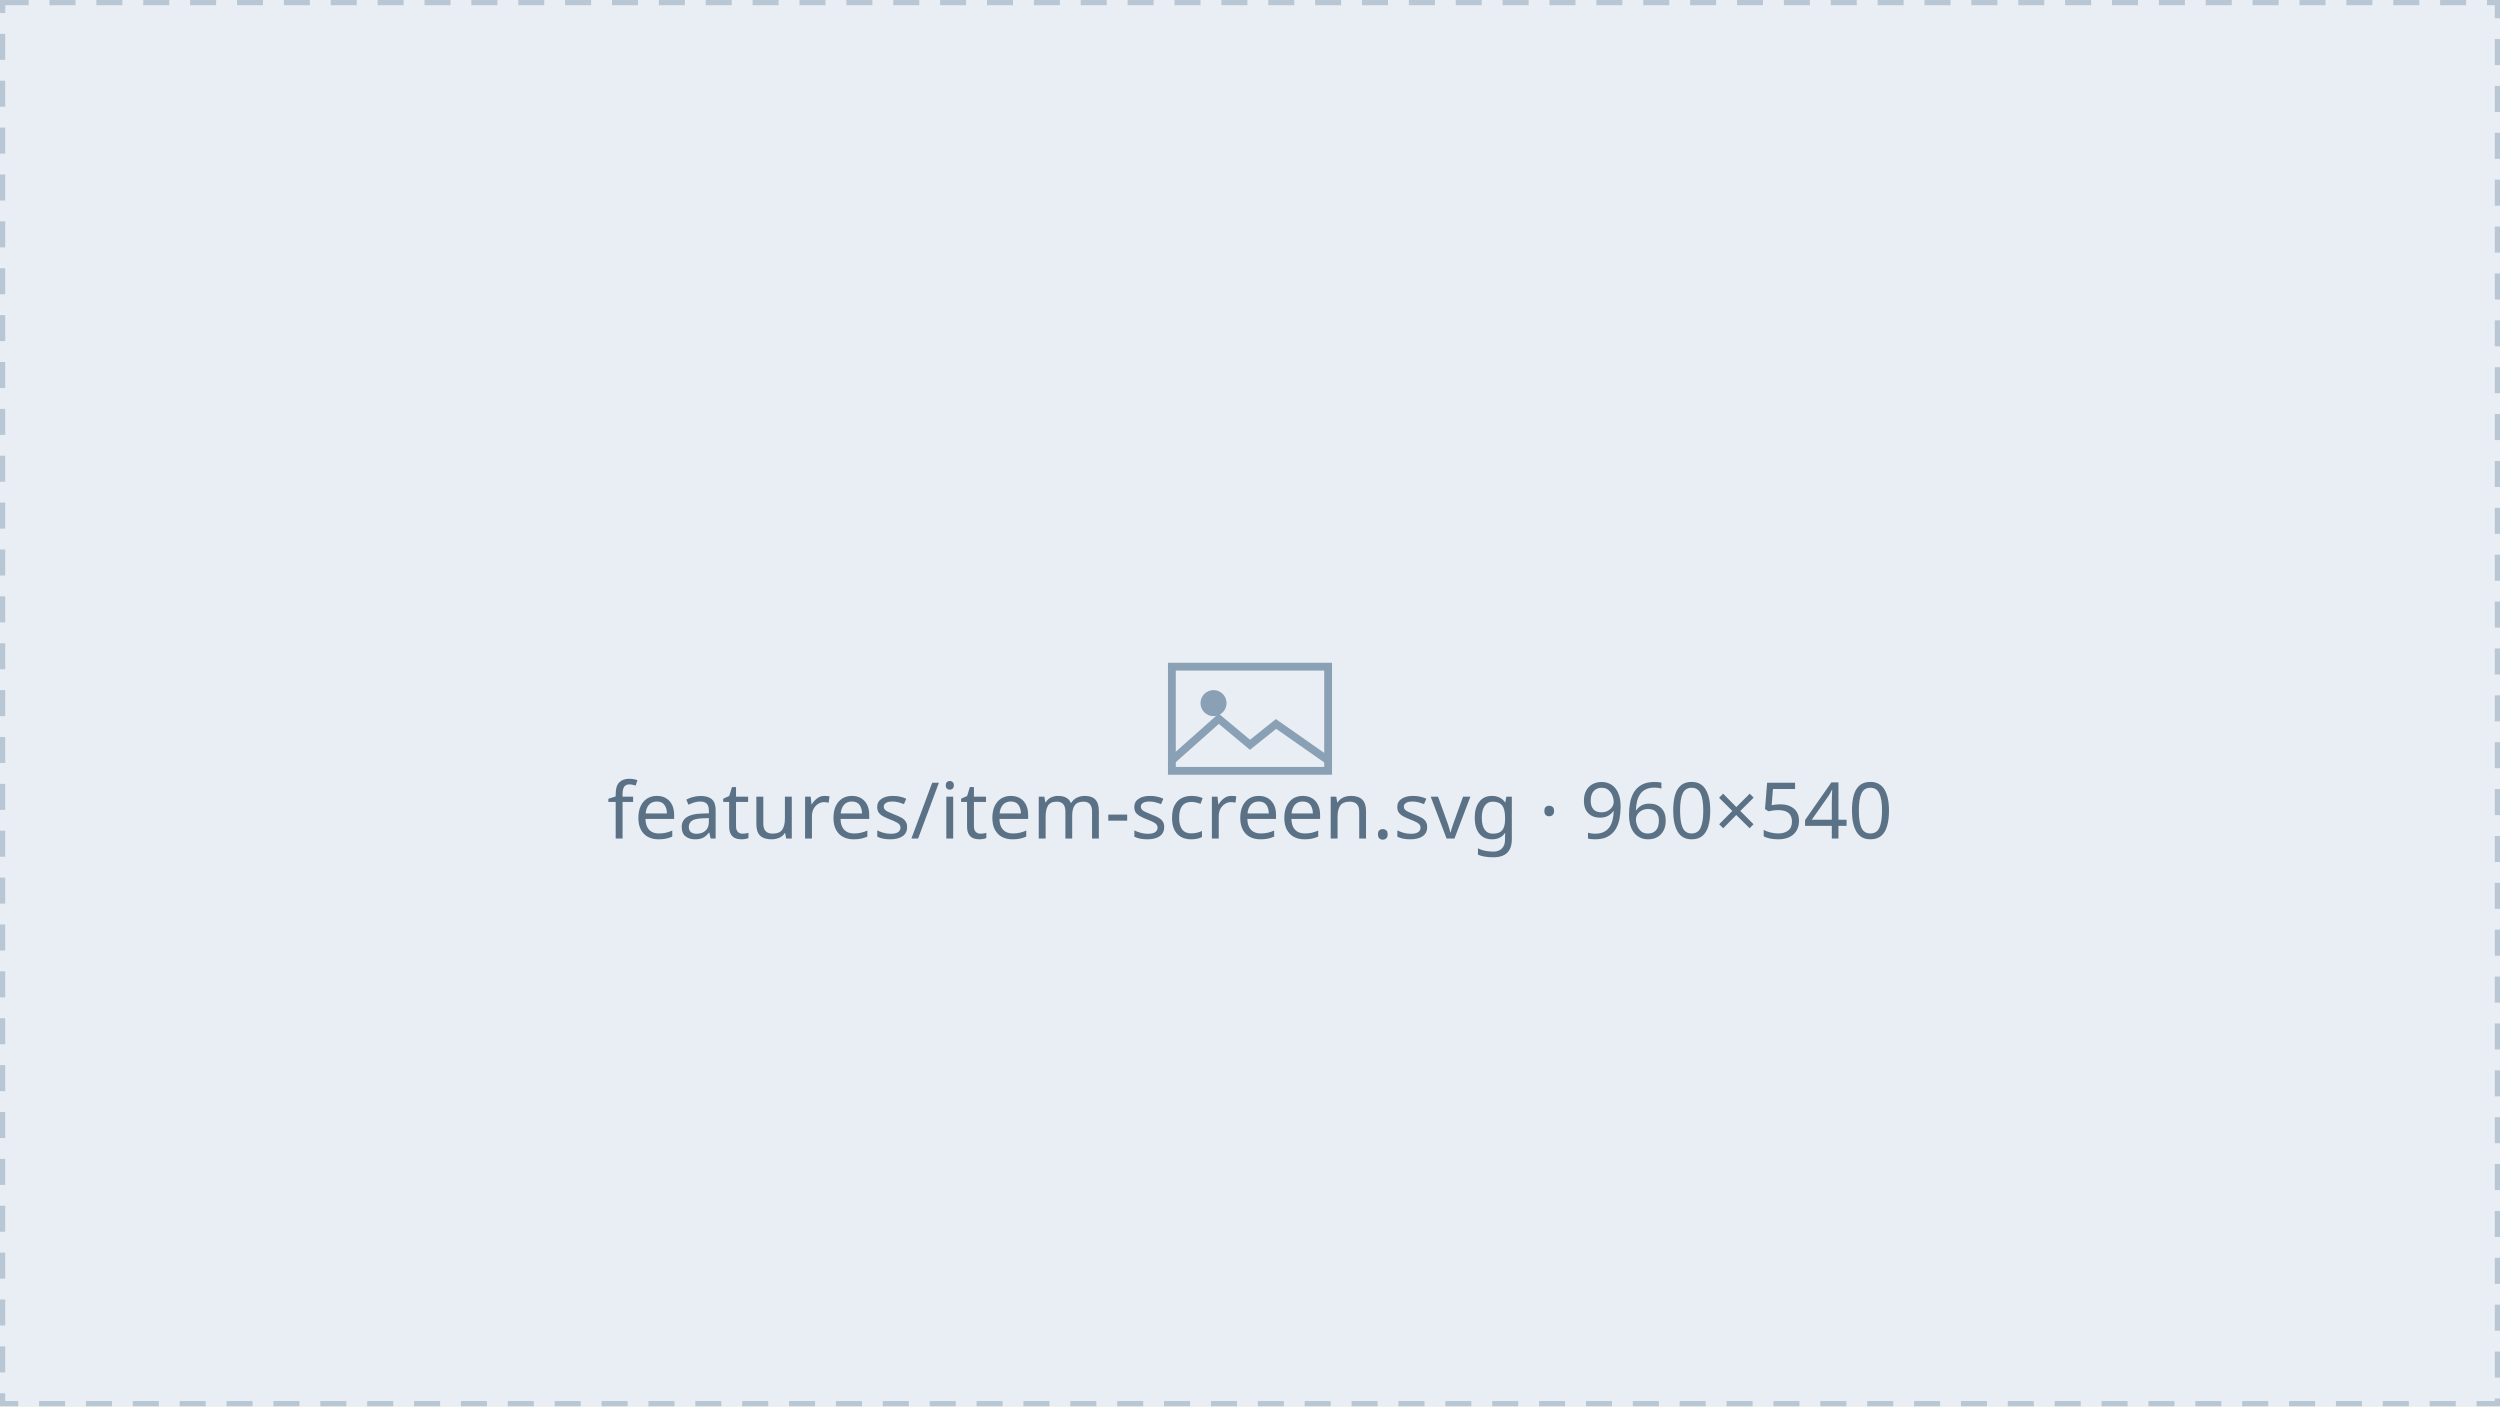
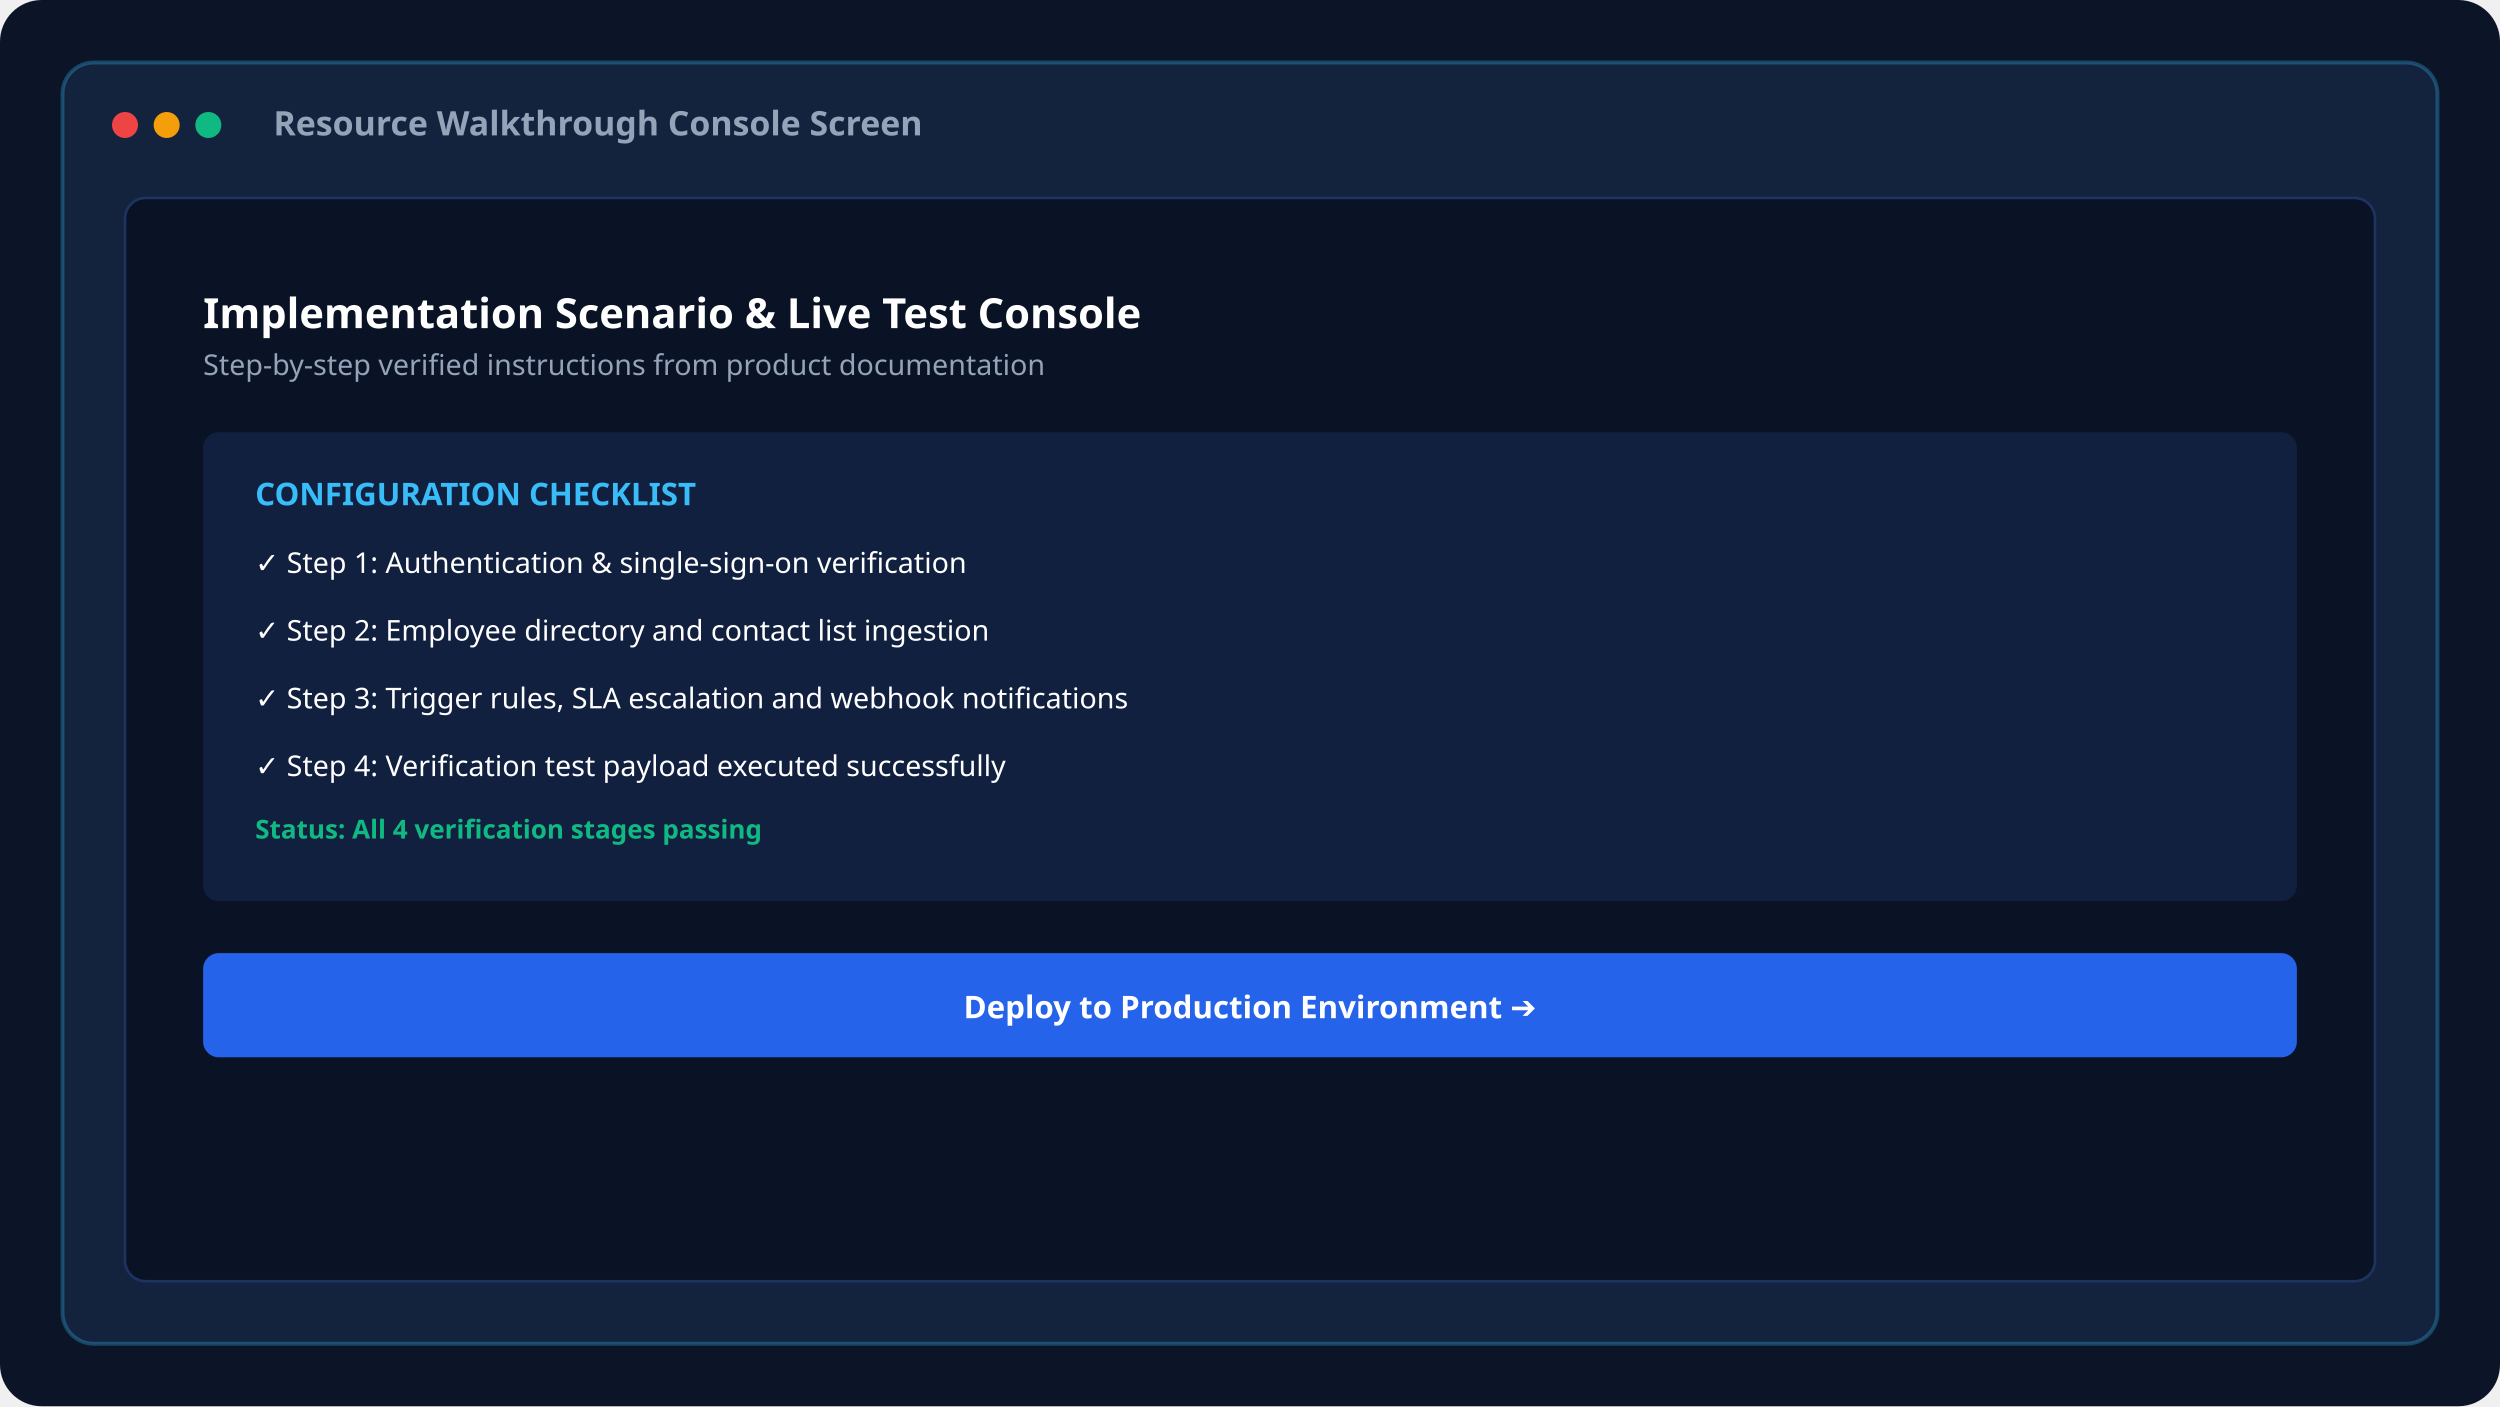
- <svg xmlns="http://www.w3.org/2000/svg" width="960" height="540" viewBox="0 0 960 540">
-   <rect width="100%" height="100%" fill="#e8eef4" />
-   <rect x="1" y="1" width="958" height="538" fill="none" stroke="#b9c7d4" stroke-width="2" stroke-dasharray="10 8" />
-   <path d="M450 256h60v40h-60z" fill="none" stroke="#8aa0b4" stroke-width="3" />
-   <circle cx="466" cy="270" r="5" fill="#8aa0b4" />
-   <path d="M450 292l18-16 12 10 10-8 20 14" fill="none" stroke="#8aa0b4" stroke-width="3" />
-   <text x="50%" y="322" text-anchor="middle" font-family="system-ui,sans-serif" font-size="30" fill="#5b7186">features/item-screen.svg · 960×540</text>
+ <svg xmlns="http://www.w3.org/2000/svg" width="960" height="540" viewBox="0 0 960 540" fill="none">
+   <rect width="960" height="540" rx="16" fill="#0C1527" />
+   <rect x="24" y="24" width="912" height="492" rx="12" fill="#13233E" stroke="#38BDF8" stroke-width="1.5" stroke-opacity="0.3" />
+   <circle cx="48" cy="48" r="5" fill="#EF4444" />
+   <circle cx="64" cy="48" r="5" fill="#F59E0B" />
+   <circle cx="80" cy="48" r="5" fill="#10B981" />
+   <text x="105" y="52" fill="#94A3B8" font-size="13" font-family="system-ui, sans-serif" font-weight="600">Resource Walkthrough Console Screen</text>
+   <g transform="translate(48, 76)">
+     <rect width="864" height="416" rx="8" fill="#0A1326" stroke="#1D3360" stroke-width="1" />
+     <g transform="translate(30, 30)">
+       <text x="0" y="20" fill="#FFFFFF" font-size="16" font-weight="bold" font-family="system-ui">Implementation Scenario &amp; Live Test Console</text>
+       <text x="0" y="38" fill="#94A3B8" font-size="11" font-family="system-ui">Step-by-step verified instructions from product documentation</text>
+       <g transform="translate(0, 60)">
+         <rect width="804" height="180" rx="6" fill="#122040" />
+         <text x="20" y="28" fill="#38BDF8" font-size="12" font-weight="bold" font-family="system-ui">CONFIGURATION CHECKLIST</text>
+         <text x="20" y="54" fill="#FFFFFF" font-size="11" font-family="system-ui">✓ Step 1: Authentication &amp; single-sign-on verification</text>
+         <text x="20" y="80" fill="#FFFFFF" font-size="11" font-family="system-ui">✓ Step 2: Employee directory and contact list ingestion</text>
+         <text x="20" y="106" fill="#FFFFFF" font-size="11" font-family="system-ui">✓ Step 3: Trigger rules, SLA escalation and webhook notifications</text>
+         <text x="20" y="132" fill="#FFFFFF" font-size="11" font-family="system-ui">✓ Step 4: Verification test payload executed successfully</text>
+         <text x="20" y="156" fill="#10B981" font-size="10" font-weight="bold" font-family="system-ui">Status: All 4 verification stages passing</text>
+       </g>
+       <rect y="260" width="804" height="40" rx="6" fill="#2563EB" />
+       <text x="402" y="285" fill="#FFFFFF" font-size="12" font-weight="bold" font-family="system-ui" text-anchor="middle">Deploy to Production Environment ➔</text>
+     </g>
+   </g>
</svg>
